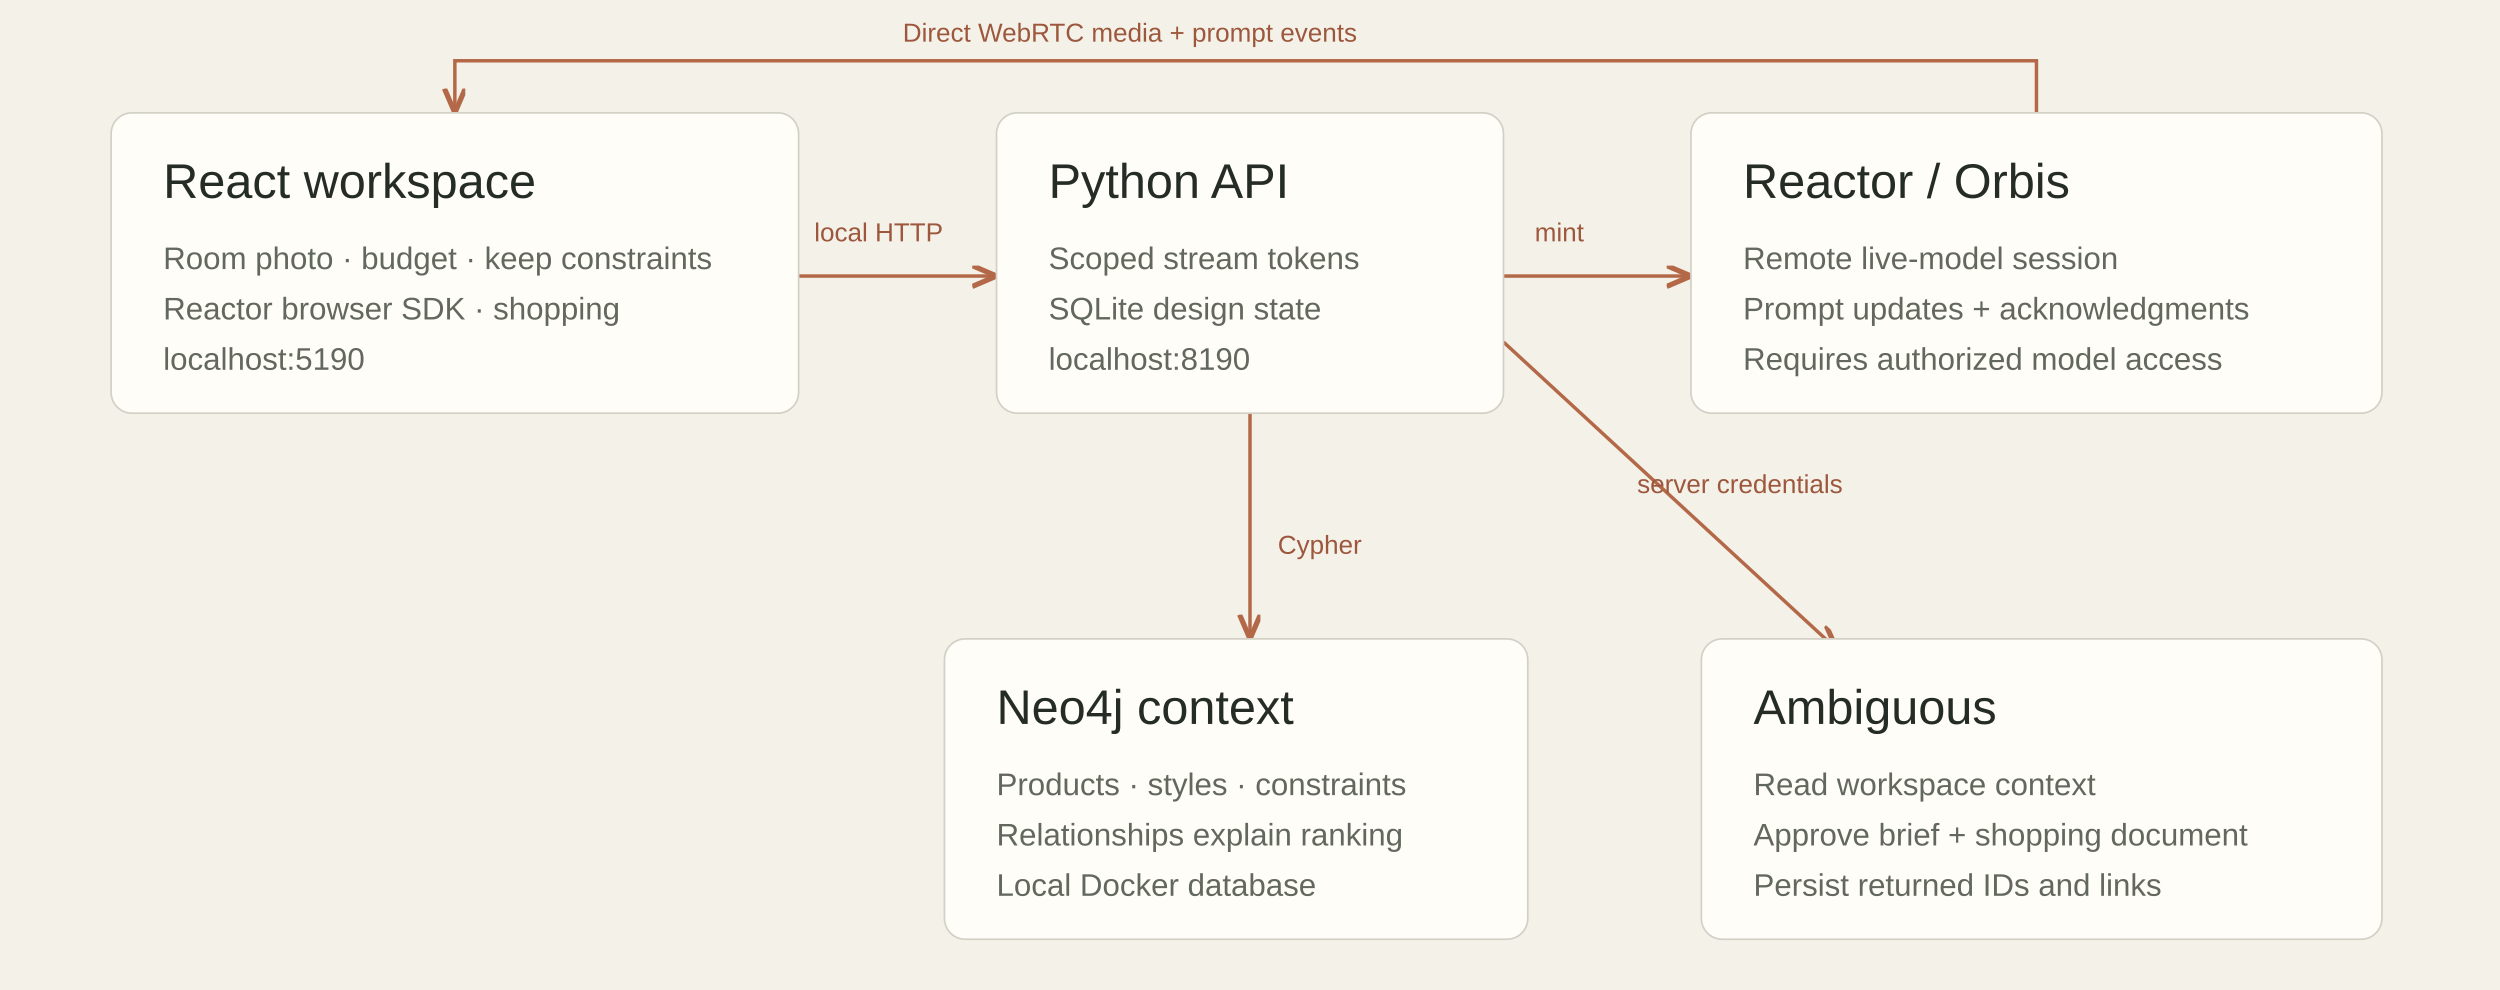
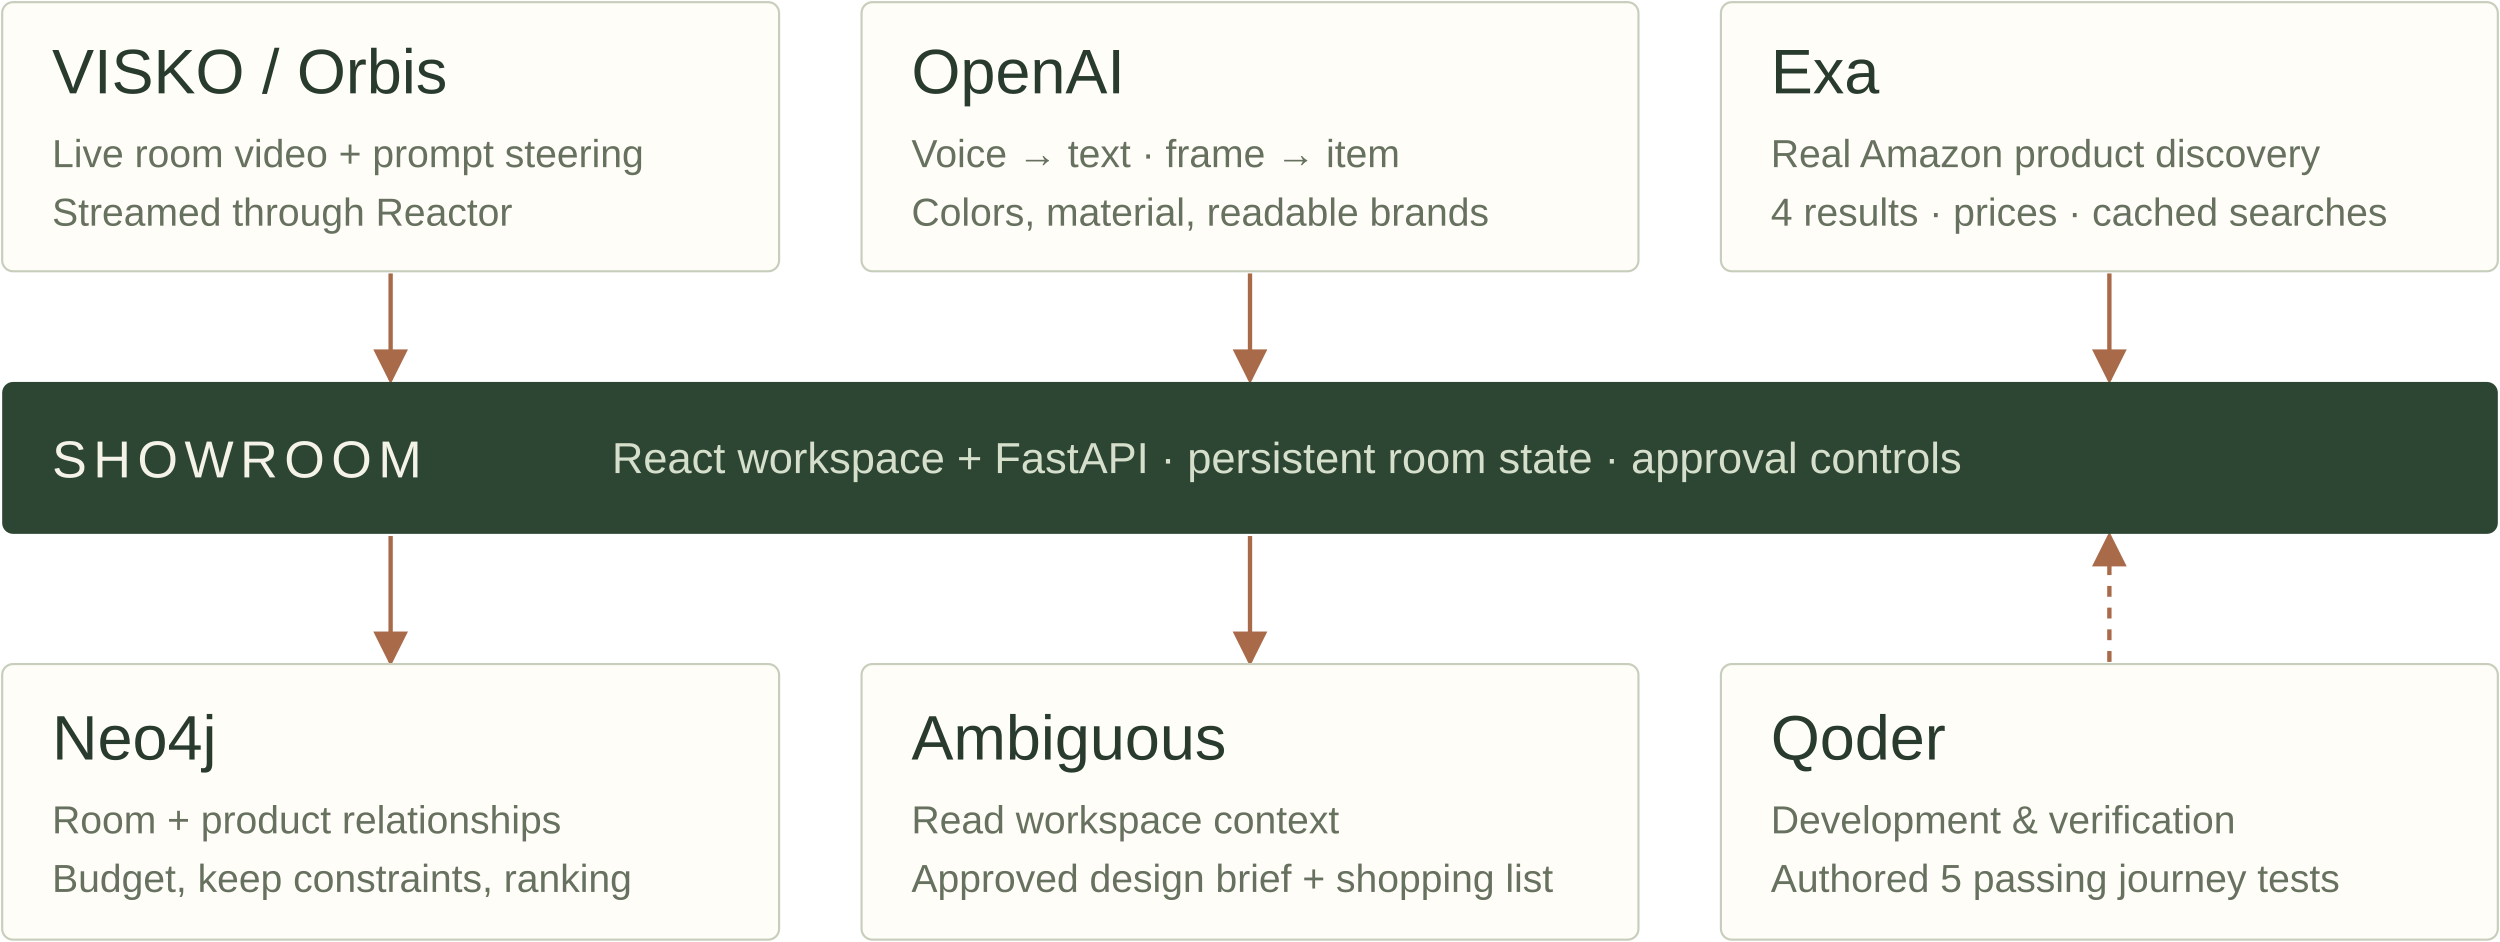
- <svg xmlns="http://www.w3.org/2000/svg" width="1440" height="570" viewBox="0 150 1440 570">
+ <svg xmlns="http://www.w3.org/2000/svg" width="1152" height="434" viewBox="0 0 1152 434">
  <defs>
-     <marker id="arrow" markerWidth="10" markerHeight="10" refX="7" refY="3" orient="auto">
-       <path d="M0,0 L7,3 L0,6" fill="none" stroke="#b36848" stroke-width="1.5" />
+     <marker id="arrow" markerWidth="8" markerHeight="8" refX="7" refY="4" orient="auto-start-reverse">
+       <path d="M0 0L8 4L0 8" fill="#a86a49" />
    </marker>
  </defs>
-   <rect width="1440" height="800" fill="#f4f1e9" />
-   <g font-family="Arial,sans-serif" fill="#252c26">
-     <text x="64" y="73" font-size="18" letter-spacing="4">SHOWROOM / SYSTEM ARCHITECTURE</text>
-     <text x="64" y="130" font-size="42">A live preview, grounded in decisions.</text>
-     <g fill="none" stroke="#b36848" stroke-width="2" marker-end="url(#arrow)">
-       <path d="M1173 215V185H262V215" />
-       <path d="M460 309H574" />
-       <path d="M866 309H974" />
-       <path d="M720 388V518" />
-       <path d="M866 347L1058 524" />
+   <g stroke="#a86a49" stroke-width="2" fill="none" marker-end="url(#arrow)">
+     <path d="M180 126V175" />
+     <path d="M576 126V175" />
+     <path d="M972 126V175" />
+     <path d="M180 247V305" />
+     <path d="M576 247V305" />
+     <path d="M972 305V247" stroke-dasharray="5 5" />
+   </g>
+   <g stroke="#c7cebc" fill="#fffdf7">
+     <rect x="1" y="1" width="358" height="124" rx="5" />
+     <rect x="397" y="1" width="358" height="124" rx="5" />
+     <rect x="793" y="1" width="358" height="124" rx="5" />
+     <rect x="1" y="306" width="358" height="127" rx="5" />
+     <rect x="397" y="306" width="358" height="127" rx="5" />
+     <rect x="793" y="306" width="358" height="127" rx="5" />
+   </g>
+   <rect x="1" y="176" width="1150" height="70" rx="5" fill="#2d4633" />
+   <g font-family="Arial,sans-serif">
+     <g font-size="29" fill="#283b2d">
+       <text x="24" y="43">VISKO / Orbis</text>
+       <text x="420" y="43">OpenAI</text>
+       <text x="816" y="43">Exa</text>
+       <text x="24" y="350">Neo4j</text>
+       <text x="420" y="350">Ambiguous</text>
+       <text x="816" y="350">Qoder</text>
    </g>
-     <g fill="#fffdf8" stroke="#d2d1c5">
-       <rect x="64" y="215" width="396" height="173" rx="12" />
-       <rect x="574" y="215" width="292" height="173" rx="12" />
-       <rect x="974" y="215" width="398" height="173" rx="12" />
-       <rect x="544" y="518" width="336" height="173" rx="12" />
-       <rect x="980" y="518" width="392" height="173" rx="12" />
+     <g font-size="18" fill="#67715f">
+       <text x="24" y="77">Live room video + prompt steering</text>
+       <text x="24" y="104">Streamed through Reactor</text>
+       <text x="420" y="77">Voice → text · frame → item</text>
+       <text x="420" y="104">Colors, material, readable brands</text>
+       <text x="816" y="77">Real Amazon product discovery</text>
+       <text x="816" y="104">4 results · prices · cached searches</text>
+       <text x="24" y="384">Room + product relationships</text>
+       <text x="24" y="411">Budget, keep constraints, ranking</text>
+       <text x="420" y="384">Read workspace context</text>
+       <text x="420" y="411">Approved design brief + shopping list</text>
+       <text x="816" y="384">Development &amp; verification</text>
+       <text x="816" y="411">Authored 5 passing journey tests</text>
    </g>
-     <g font-size="28">
-       <text x="94" y="264">React workspace</text>
-       <text x="604" y="264">Python API</text>
-       <text x="1004" y="264">Reactor / Orbis</text>
-       <text x="574" y="567">Neo4j context</text>
-       <text x="1010" y="567">Ambiguous</text>
-     </g>
-     <g font-size="18" fill="#62685d">
-       <text x="94" y="305">Room photo · budget · keep constraints</text>
-       <text x="94" y="334">Reactor browser SDK · shopping</text>
-       <text x="94" y="363">localhost:5190</text>
-       <text x="604" y="305">Scoped stream tokens</text>
-       <text x="604" y="334">SQLite design state</text>
-       <text x="604" y="363">localhost:8190</text>
-       <text x="1004" y="305">Remote live-model session</text>
-       <text x="1004" y="334">Prompt updates + acknowledgments</text>
-       <text x="1004" y="363">Requires authorized model access</text>
-       <text x="574" y="608">Products · styles · constraints</text>
-       <text x="574" y="637">Relationships explain ranking</text>
-       <text x="574" y="666">Local Docker database</text>
-       <text x="1010" y="608">Read workspace context</text>
-       <text x="1010" y="637">Approve brief + shopping document</text>
-       <text x="1010" y="666">Persist returned IDs and links</text>
-     </g>
-     <g font-size="15" fill="#9d573c">
-       <text x="520" y="174">Direct WebRTC media + prompt events</text>
-       <text x="469" y="289">local HTTP</text>
-       <text x="884" y="289">mint</text>
-       <text x="736" y="469">Cypher</text>
-       <text x="943" y="434">server credentials</text>
-     </g>
-     <text x="64" y="750" font-size="17" fill="#62685d">Generated video is illustrative. Purchasing decisions use source URLs, reference images, dimensions and prices.</text>
+     <text x="24" y="220" fill="#f5f2e8" font-size="24" letter-spacing="3">SHOWROOM</text>
+     <text x="282" y="218" fill="#d5dfcb" font-size="20">React workspace + FastAPI · persistent room state · approval controls</text>
  </g>
</svg>
